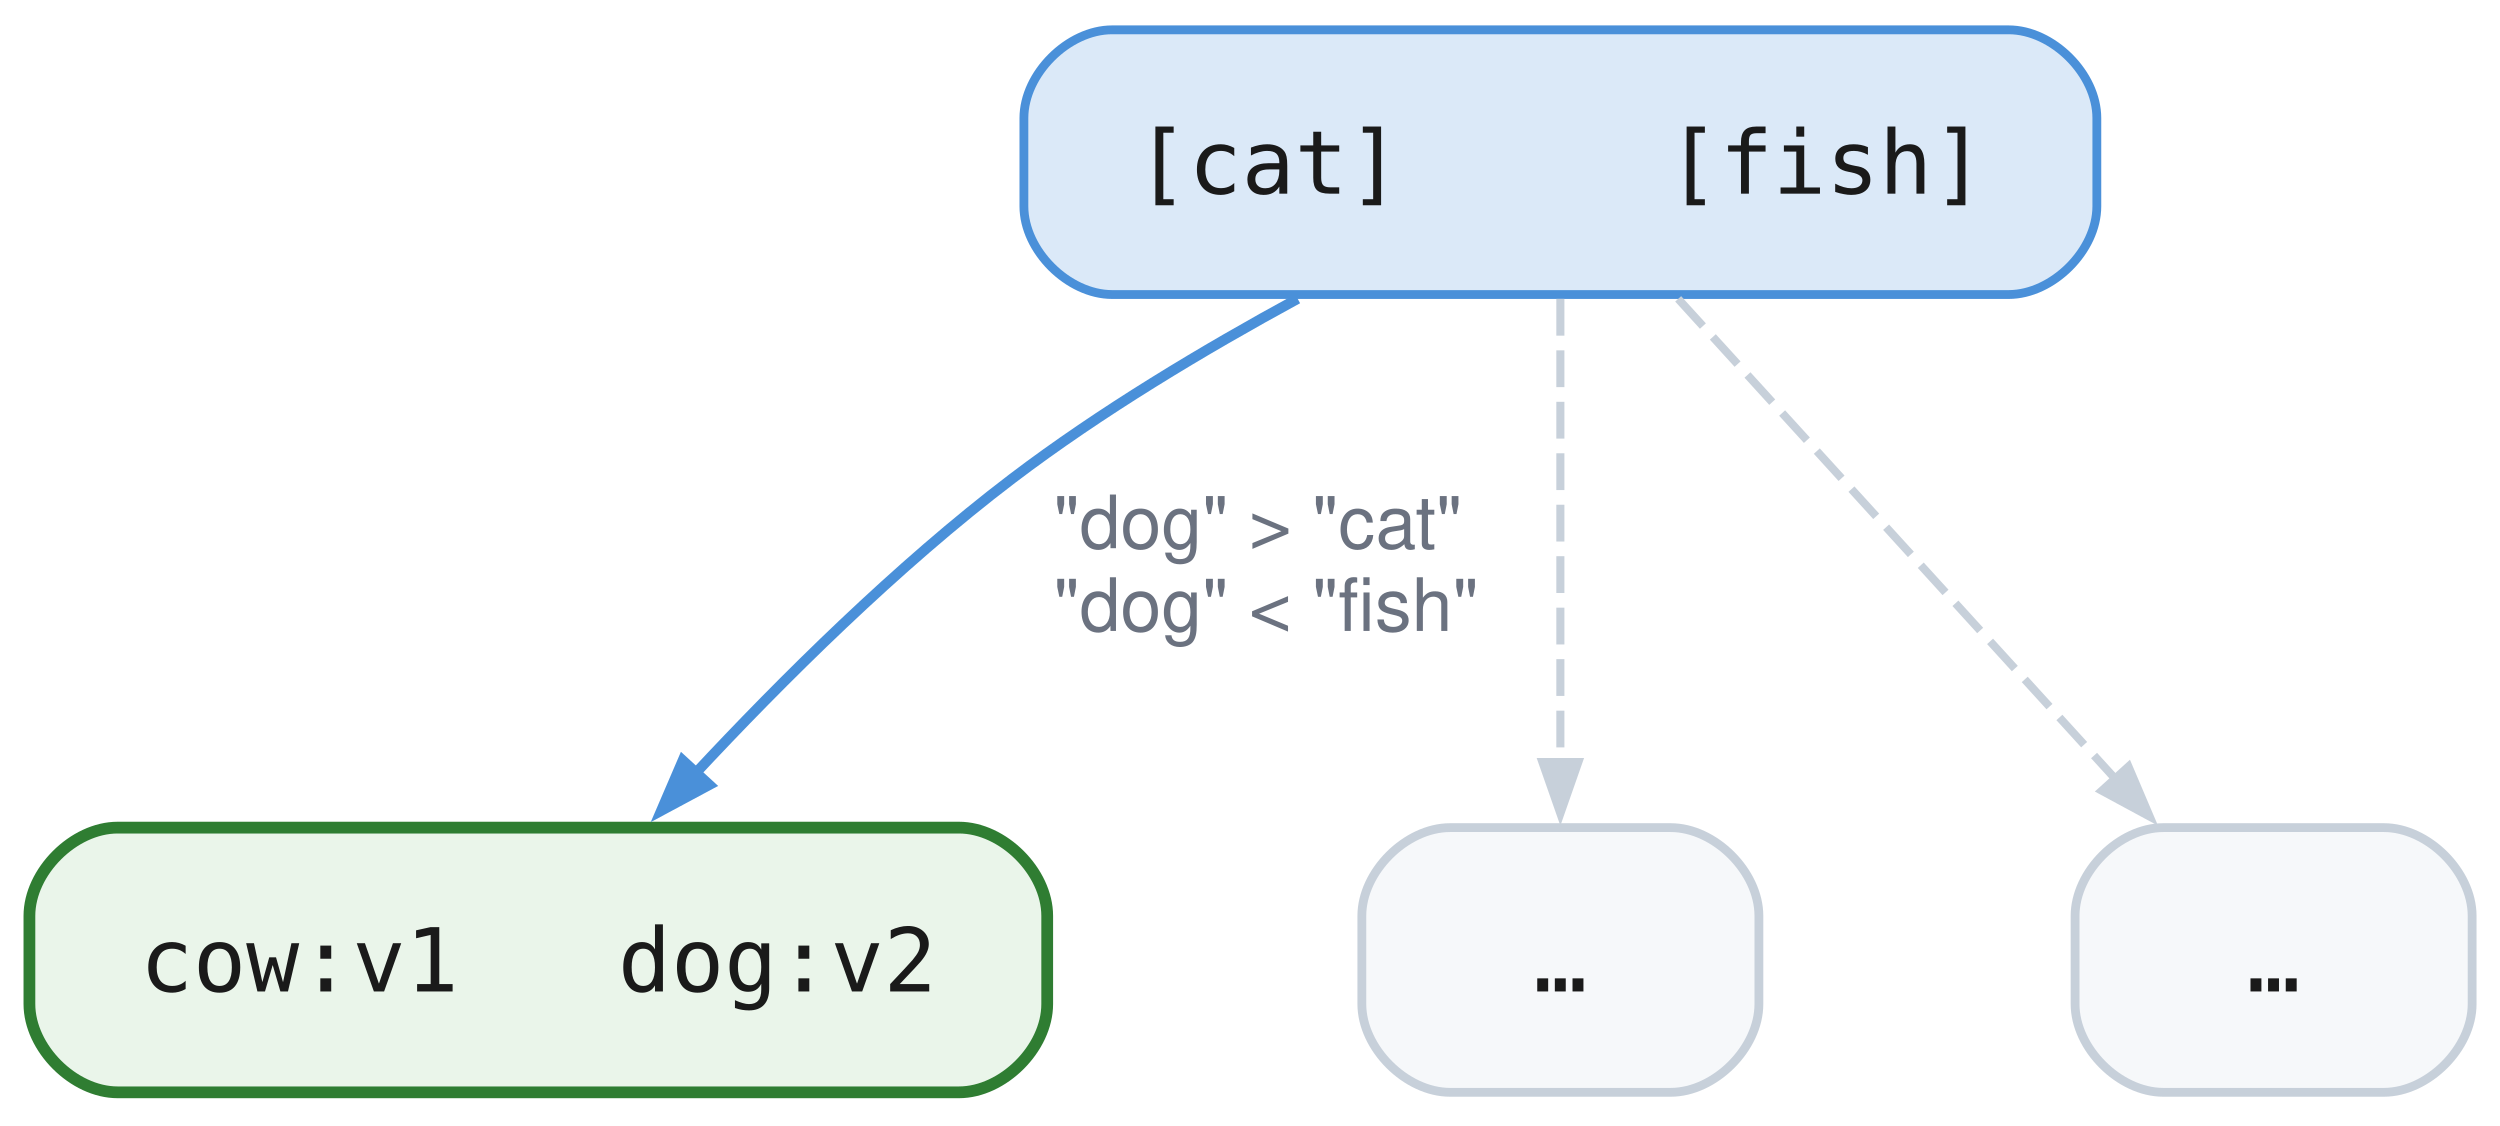
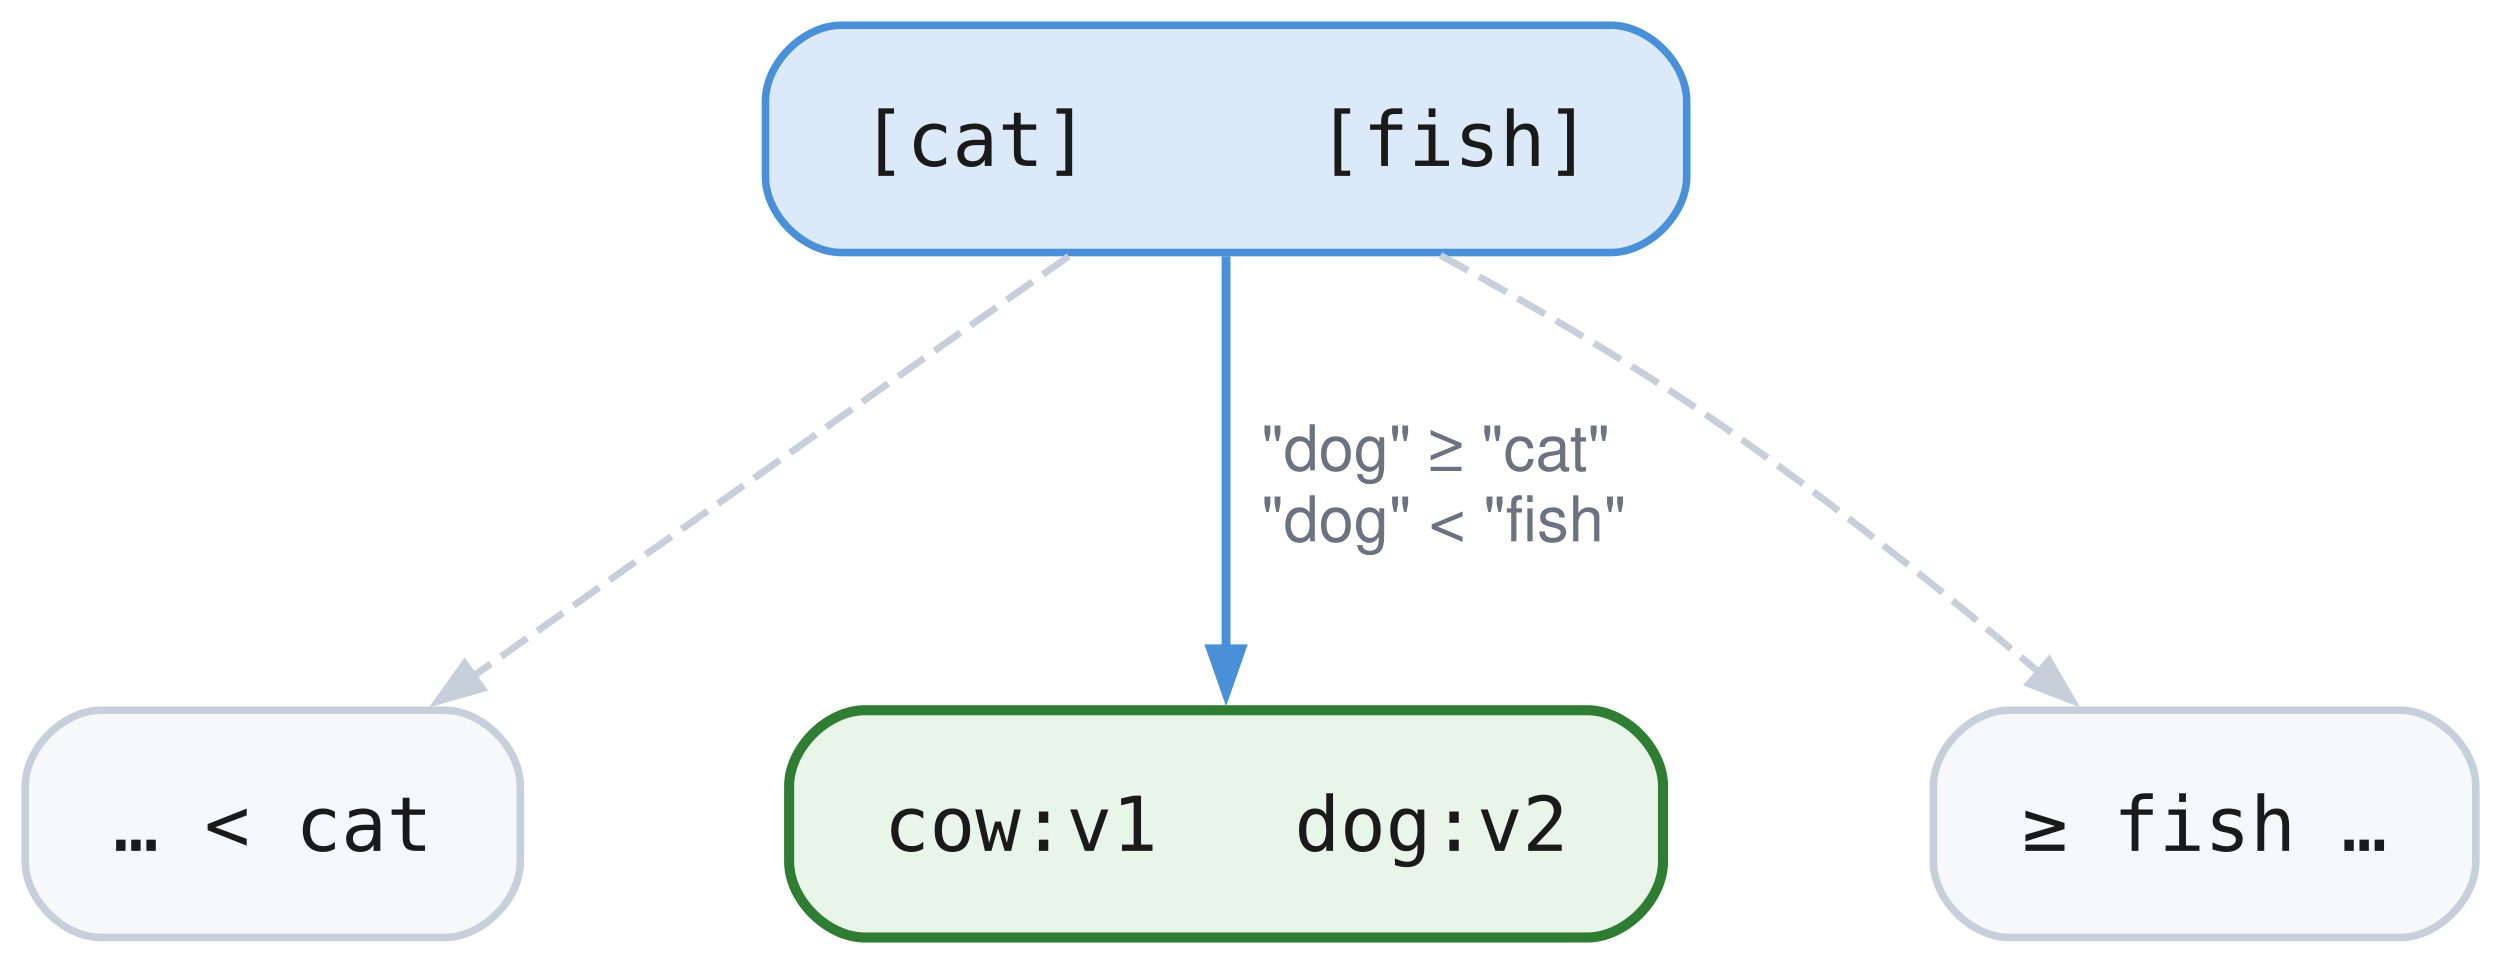
- <svg xmlns="http://www.w3.org/2000/svg" width="453" height="204" viewBox="0.00 0.00 340.00 153.00">
+ <svg xmlns="http://www.w3.org/2000/svg" width="528" height="204" viewBox="0.00 0.00 396.00 153.00">
  <g id="graph0" class="graph" transform="scale(1 1) rotate(0) translate(4 148.5)">
    <g id="node1" class="node">
-       <path fill="#dbe9f8" stroke="#4a90d9" stroke-width="1.2" d="M269.17,-144.5C269.17,-144.5 147.25,-144.5 147.25,-144.5 141.25,-144.5 135.25,-138.5 135.25,-132.5 135.25,-132.5 135.25,-120.5 135.25,-120.5 135.25,-114.5 141.25,-108.5 147.25,-108.5 147.25,-108.5 269.17,-108.5 269.17,-108.5 275.17,-108.5 281.17,-114.5 281.17,-120.5 281.17,-120.5 281.17,-132.5 281.17,-132.5 281.17,-138.5 275.17,-144.5 269.17,-144.5" />
-       <text xml:space="preserve" text-anchor="middle" x="208.21" y="-122.22" font-family="Menlo,Consolas,monospace" font-size="12.00" fill="#1a1a1a">[cat]     [fish]</text>
+       <path fill="#dbe9f8" stroke="#4a90d9" stroke-width="1.2" d="M251.17,-144.5C251.17,-144.5 129.25,-144.5 129.25,-144.5 123.25,-144.5 117.25,-138.5 117.25,-132.5 117.25,-132.5 117.25,-120.5 117.25,-120.5 117.25,-114.5 123.25,-108.5 129.25,-108.5 129.25,-108.5 251.17,-108.5 251.17,-108.5 257.17,-108.5 263.17,-114.5 263.17,-120.5 263.17,-120.5 263.17,-132.5 263.17,-132.5 263.17,-138.5 257.17,-144.5 251.17,-144.5" />
+       <text xml:space="preserve" text-anchor="middle" x="190.21" y="-122.22" font-family="Menlo,Consolas,monospace" font-size="12.00" fill="#1a1a1a">[cat]     [fish]</text>
    </g>
    <g id="node2" class="node">
-       <path fill="#eaf5ea" stroke="#2f7d32" stroke-width="1.6" d="M126.42,-36C126.42,-36 12,-36 12,-36 6,-36 0,-30 0,-24 0,-24 0,-12 0,-12 0,-6 6,0 12,0 12,0 126.42,0 126.42,0 132.42,0 138.42,-6 138.42,-12 138.42,-12 138.42,-24 138.42,-24 138.42,-30 132.42,-36 126.42,-36" />
-       <text xml:space="preserve" text-anchor="middle" x="69.21" y="-13.72" font-family="Menlo,Consolas,monospace" font-size="12.00" fill="#1a1a1a">cow:v1   dog:v2</text>
+       <path fill="#f6f8fa" stroke="#c7d0da" stroke-width="1.2" d="M66.42,-36C66.42,-36 12,-36 12,-36 6,-36 0,-30 0,-24 0,-24 0,-12 0,-12 0,-6 6,0 12,0 12,0 66.42,0 66.42,0 72.42,0 78.42,-6 78.42,-12 78.42,-12 78.42,-24 78.42,-24 78.42,-30 72.42,-36 66.42,-36" />
+       <text xml:space="preserve" text-anchor="middle" x="39.21" y="-13.72" font-family="Menlo,Consolas,monospace" font-size="12.00" fill="#1a1a1a">… &lt; cat</text>
    </g>
    <g id="edge1" class="edge">
-       <path fill="none" stroke="#4a90d9" stroke-width="1.4" d="M172.48,-107.93C159.77,-101.02 145.65,-92.57 133.71,-83.5 118.03,-71.59 102.37,-56.04 90.4,-43.19" />
-       <polygon fill="#4a90d9" stroke="#4a90d9" stroke-width="1.4" points="92.47,-41.82 85.93,-38.31 88.86,-45.13 92.47,-41.82" />
-       <text xml:space="preserve" text-anchor="start" x="133.71" y="-74" font-family="Helvetica,Arial,sans-serif" font-size="10.00" fill="#6b7280">  "dog" &gt; "cat"</text>
-       <text xml:space="preserve" text-anchor="start" x="133.71" y="-62.75" font-family="Helvetica,Arial,sans-serif" font-size="10.00" fill="#6b7280">  "dog" &lt; "fish"</text>
+       <path fill="none" stroke="#c7d0da" stroke-width="1.1" stroke-dasharray="5,2" d="M165.28,-107.91C139.41,-89.67 98.88,-61.08 70.79,-41.27" />
+       <polygon fill="#c7d0da" stroke="#c7d0da" stroke-width="1.1" points="72.42,-39.43 65.29,-37.4 69.6,-43.43 72.42,-39.43" />
    </g>
    <g id="node3" class="node">
-       <path fill="#f6f8fa" stroke="#c7d0da" stroke-width="1.2" d="M223.21,-36C223.21,-36 193.21,-36 193.21,-36 187.21,-36 181.21,-30 181.21,-24 181.21,-24 181.21,-12 181.21,-12 181.21,-6 187.21,0 193.21,0 193.21,0 223.21,0 223.21,0 229.21,0 235.21,-6 235.21,-12 235.21,-12 235.21,-24 235.21,-24 235.21,-30 229.21,-36 223.21,-36" />
-       <text xml:space="preserve" text-anchor="middle" x="208.21" y="-13.72" font-family="Menlo,Consolas,monospace" font-size="12.00" fill="#1a1a1a">…</text>
+       <path fill="#eaf5ea" stroke="#2f7d32" stroke-width="1.6" d="M247.42,-36C247.42,-36 133,-36 133,-36 127,-36 121,-30 121,-24 121,-24 121,-12 121,-12 121,-6 127,0 133,0 133,0 247.42,0 247.42,0 253.42,0 259.42,-6 259.42,-12 259.42,-12 259.42,-24 259.42,-24 259.42,-30 253.42,-36 247.42,-36" />
+       <text xml:space="preserve" text-anchor="middle" x="190.21" y="-13.72" font-family="Menlo,Consolas,monospace" font-size="12.00" fill="#1a1a1a">cow:v1   dog:v2</text>
    </g>
    <g id="edge2" class="edge">
-       <path fill="none" stroke="#c7d0da" stroke-width="1.1" stroke-dasharray="5,2" d="M208.21,-107.91C208.21,-90.7 208.21,-64.28 208.21,-44.71" />
-       <polygon fill="#c7d0da" stroke="#c7d0da" stroke-width="1.1" points="210.66,-44.92 208.21,-37.92 205.76,-44.92 210.66,-44.92" />
+       <path fill="none" stroke="#4a90d9" stroke-width="1.4" d="M190.21,-107.91C190.21,-90.96 190.21,-65.07 190.21,-45.59" />
+       <polygon fill="#4a90d9" stroke="#4a90d9" stroke-width="1.4" points="192.66,-45.73 190.21,-38.73 187.76,-45.73 192.66,-45.73" />
+       <text xml:space="preserve" text-anchor="start" x="190.21" y="-74" font-family="Helvetica,Arial,sans-serif" font-size="10.00" fill="#6b7280">  "dog" ≥ "cat"</text>
+       <text xml:space="preserve" text-anchor="start" x="190.21" y="-62.75" font-family="Helvetica,Arial,sans-serif" font-size="10.00" fill="#6b7280">  "dog" &lt; "fish"</text>
    </g>
    <g id="node4" class="node">
-       <path fill="#f6f8fa" stroke="#c7d0da" stroke-width="1.2" d="M320.21,-36C320.21,-36 290.21,-36 290.21,-36 284.21,-36 278.21,-30 278.21,-24 278.21,-24 278.21,-12 278.21,-12 278.21,-6 284.21,0 290.21,0 290.21,0 320.21,0 320.21,0 326.21,0 332.21,-6 332.21,-12 332.21,-12 332.21,-24 332.21,-24 332.21,-30 326.21,-36 320.21,-36" />
-       <text xml:space="preserve" text-anchor="middle" x="305.21" y="-13.72" font-family="Menlo,Consolas,monospace" font-size="12.00" fill="#1a1a1a">…</text>
+       <path fill="#f6f8fa" stroke="#c7d0da" stroke-width="1.2" d="M376.17,-36C376.17,-36 314.25,-36 314.25,-36 308.25,-36 302.25,-30 302.25,-24 302.25,-24 302.25,-12 302.25,-12 302.25,-6 308.25,0 314.25,0 314.25,0 376.17,0 376.17,0 382.17,0 388.17,-6 388.17,-12 388.17,-12 388.17,-24 388.17,-24 388.17,-30 382.17,-36 376.17,-36" />
+       <text xml:space="preserve" text-anchor="middle" x="345.21" y="-13.72" font-family="Menlo,Consolas,monospace" font-size="12.00" fill="#1a1a1a">≥ fish …</text>
    </g>
    <g id="edge3" class="edge">
-       <path fill="none" stroke="#c7d0da" stroke-width="1.1" stroke-dasharray="5,2" d="M224.23,-107.91C240.47,-90.08 265.71,-62.37 283.69,-42.62" />
-       <polygon fill="#c7d0da" stroke="#c7d0da" stroke-width="1.1" points="285.47,-44.31 288.37,-37.49 281.84,-41.02 285.47,-44.31" />
+       <path fill="none" stroke="#c7d0da" stroke-width="1.1" stroke-dasharray="5,2" d="M224.16,-108.06C237.28,-100.92 252.23,-92.28 265.21,-83.5 284.09,-70.73 304.05,-54.65 319.31,-41.73" />
+       <polygon fill="#c7d0da" stroke="#c7d0da" stroke-width="1.1" points="320.54,-43.9 324.28,-37.49 317.36,-40.17 320.54,-43.9" />
    </g>
  </g>
</svg>
